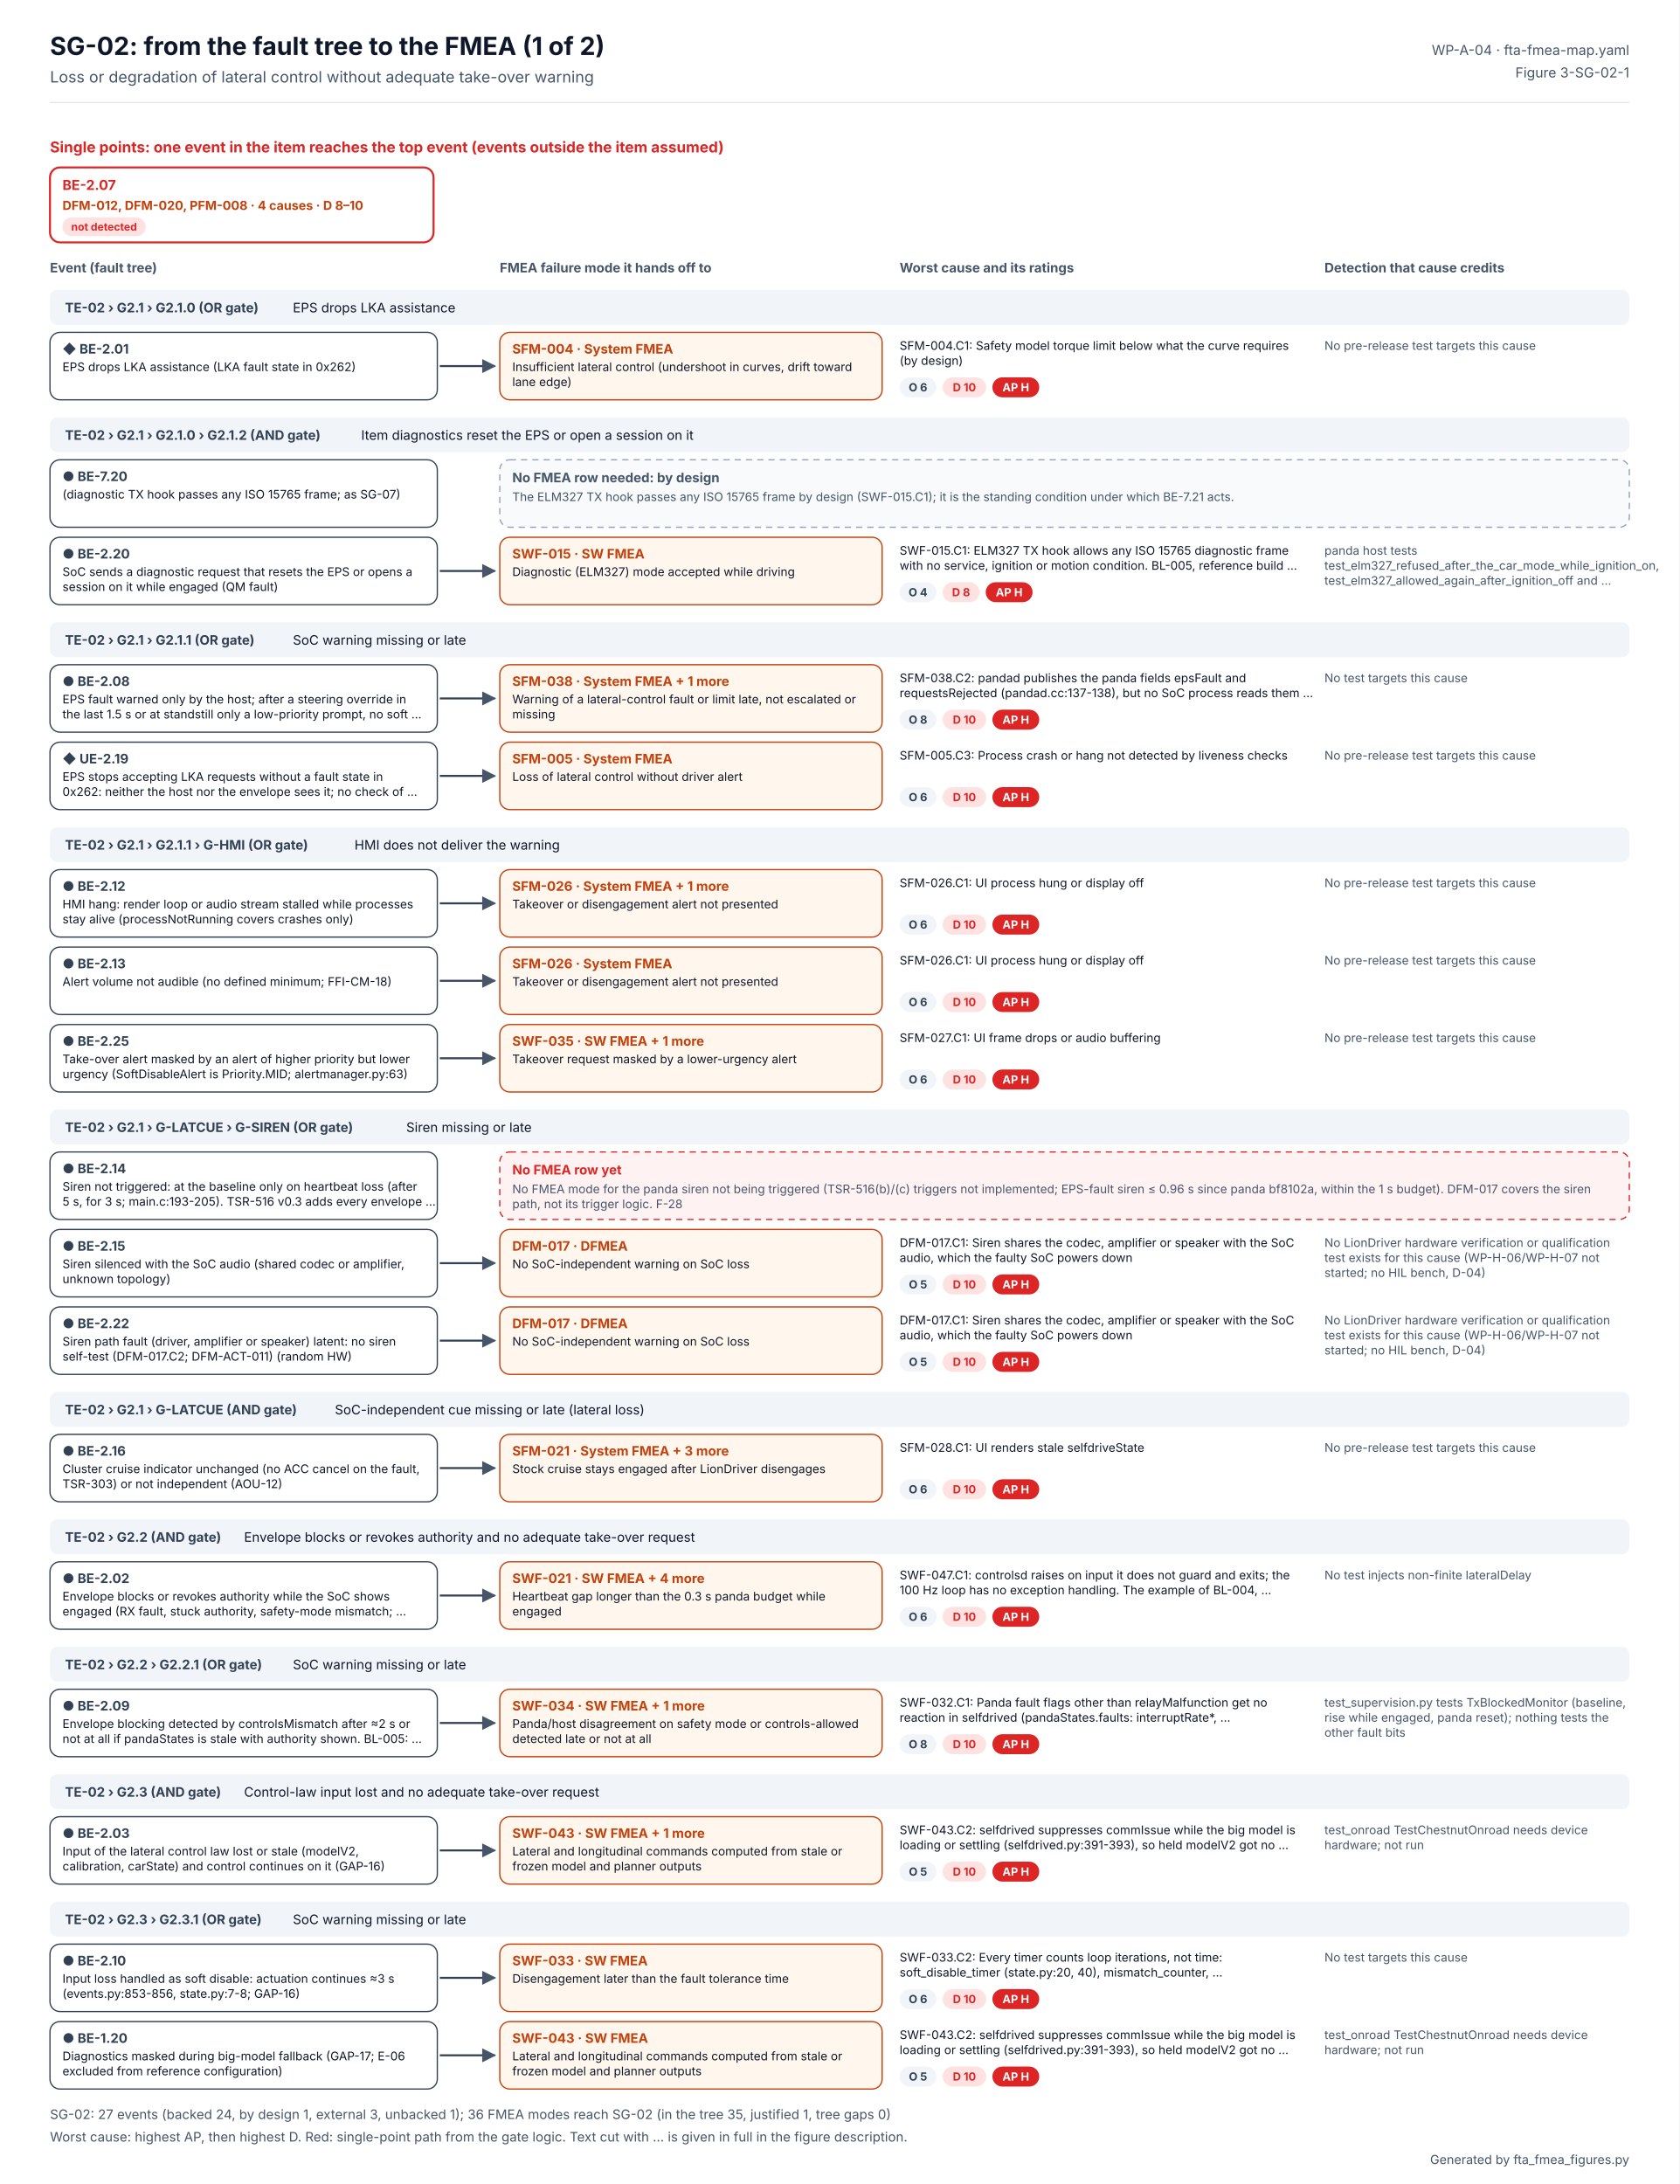
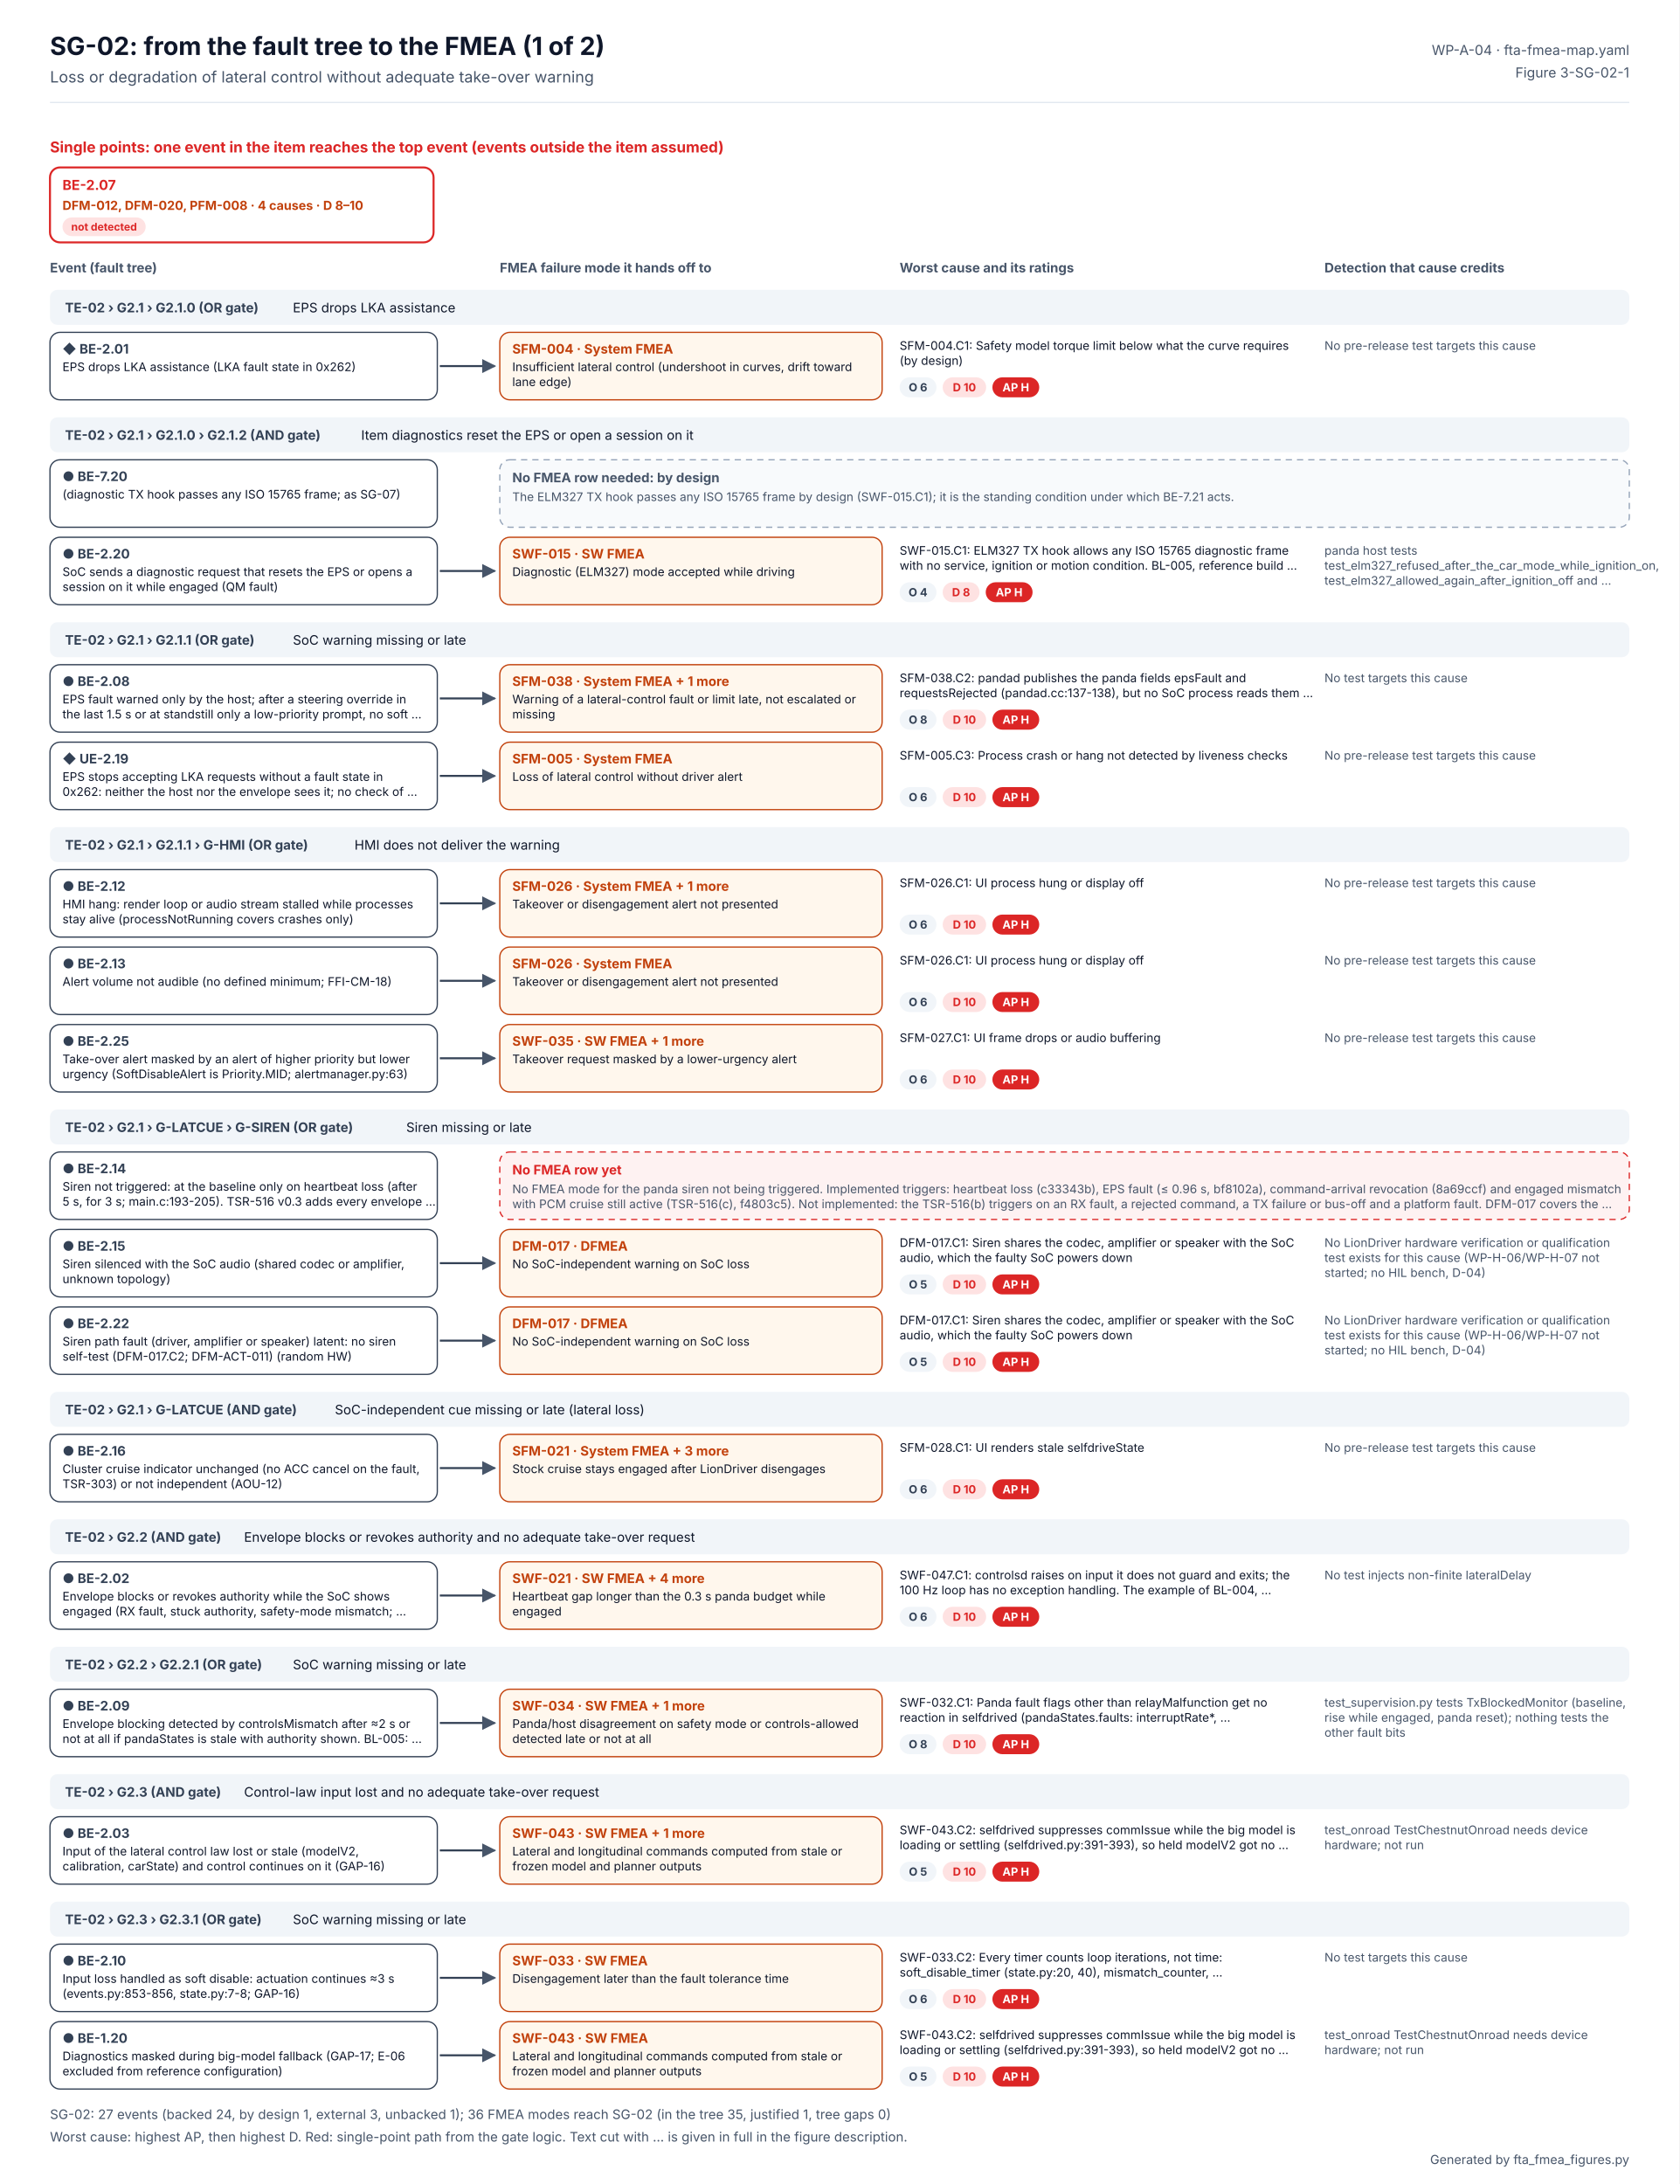
<svg xmlns="http://www.w3.org/2000/svg" width="1344" height="1748" viewBox="0 0 1344 1748" font-family="Inter, 'Segoe UI', Helvetica, Arial, sans-serif" role="img" aria-labelledby="t d">
  <defs>
    <marker id="ab" viewBox="0 0 10 10" refX="9" refY="5" markerWidth="7" markerHeight="7" orient="auto">
      <path d="M0 0L10 5L0 10z" fill="#2563EB" />
    </marker>
    <marker id="ao" viewBox="0 0 10 10" refX="9" refY="5" markerWidth="7" markerHeight="7" orient="auto">
      <path d="M0 0L10 5L0 10z" fill="#C2410C" />
    </marker>
    <marker id="ag" viewBox="0 0 10 10" refX="9" refY="5" markerWidth="7" markerHeight="7" orient="auto">
      <path d="M0 0L10 5L0 10z" fill="#475569" />
    </marker>
  </defs>
  <rect width="1344" height="1748" fill="#FFFFFF" />
  <text x="40" y="44" font-size="20" fill="#0F172A" font-weight="700">SG-02: from the fault tree to the FMEA (1 of 2)</text>
  <text x="40" y="66" font-size="12.5" fill="#475569">Loss or degradation of lateral control without adequate take-over warning</text>
  <text x="1304" y="44" font-size="11" fill="#475569" text-anchor="end">WP-A-04 · fta-fmea-map.yaml</text>
  <text x="1304" y="62" font-size="11" fill="#475569" text-anchor="end">Figure 3-SG-02-1</text>
  <line x1="40" y1="82" x2="1304" y2="82" stroke="#E2E8F0" />
  <text x="40" y="122" font-size="12" fill="#DC2626" font-weight="700">Single points: one event in the item reaches the top event (events outside the item assumed)</text>
  <rect x="40" y="134" width="307" height="60" rx="8" fill="#FFFFFF" stroke="#DC2626" stroke-width="1.6" />
  <text x="50" y="152" font-size="11" fill="#DC2626" font-weight="700">BE-2.07</text>
  <text x="50" y="168" font-size="10" fill="#C2410C" font-weight="700">DFM-012, DFM-020, PFM-008 · 4 causes · D 8–10</text>
  <rect x="50" y="174" width="66.6" height="15" rx="7.5" fill="#FEE2E2" />
  <text x="83.309" y="184.56" font-size="8.5" fill="#DC2626" font-weight="700" text-anchor="middle">not detected</text>
  <text x="40" y="218" font-size="10.5" fill="#475569" font-weight="700">Event (fault tree)</text>
  <text x="400" y="218" font-size="10.5" fill="#475569" font-weight="700">FMEA failure mode it hands off to</text>
  <text x="720" y="218" font-size="10.5" fill="#475569" font-weight="700">Worst cause and its ratings</text>
  <text x="1060" y="218" font-size="10.5" fill="#475569" font-weight="700">Detection that cause credits</text>
  <rect x="40" y="232" width="1264" height="28" rx="6" fill="#F1F5F9" />
  <text x="52" y="250" font-size="10.5" fill="#334155" font-weight="700">TE-02 › G2.1 › G2.1.0 (OR gate)</text>
  <text x="234.4" y="250" font-size="10.5" fill="#0F172A">EPS drops LKA assistance</text>
  <rect x="40" y="266" width="310" height="54" rx="8" fill="#FFFFFF" stroke="#334155" stroke-width="1" />
  <text x="50" y="283" font-size="10.5" fill="#334155" font-weight="700">◆ BE-2.01</text>
  <text x="50" y="297" font-size="9.5" fill="#0F172A">EPS drops LKA assistance (LKA fault state in 0x262)</text>
  <g>
    <animate attributeName="opacity" values="0.2;0.2;1;1" keyTimes="0;0.08;0.14;1" dur="6s" repeatCount="indefinite" />
    <path d="M352 293 H396" stroke="#334155" stroke-width="1.6" marker-end="url(#ag)" />
    <rect x="400" y="266" width="306" height="54" rx="8" fill="#FFF7ED" stroke="#C2410C" />
    <text x="410" y="283" font-size="10.5" fill="#C2410C" font-weight="700">SFM-004 · System FMEA</text>
    <text x="410" y="297" font-size="9.5" fill="#0F172A">Insufficient lateral control (undershoot in curves, drift toward</text>
    <text x="410" y="309" font-size="9.5" fill="#0F172A">lane edge)</text>
    <text x="720" y="280" font-size="9.5" fill="#0F172A">SFM-004.C1: Safety model torque limit below what the curve requires</text>
    <text x="720" y="292" font-size="9.5" fill="#0F172A">(by design)</text>
    <rect x="720" y="302" width="29.5" height="16" rx="8" fill="#F1F5F9" />
    <text x="734.727" y="313.24" font-size="9" fill="#334155" font-weight="700" text-anchor="middle">O 6</text>
    <rect x="754.455" y="302" width="34.8" height="16" rx="8" fill="#FEE2E2" />
    <text x="771.853" y="313.24" font-size="9" fill="#DC2626" font-weight="700" text-anchor="middle">D 10</text>
    <rect x="794.252" y="302" width="37.5" height="16" rx="8" fill="#DC2626" />
    <text x="812.986" y="313.24" font-size="9" fill="#FFFFFF" font-weight="700" text-anchor="middle">AP H</text>
    <text x="1060" y="280" font-size="9.5" fill="#475569">No pre-release test targets this cause</text>
  </g>
  <rect x="40" y="334" width="1264" height="28" rx="6" fill="#F1F5F9" />
  <text x="52" y="352" font-size="10.5" fill="#334155" font-weight="700">TE-02 › G2.1 › G2.1.0 › G2.1.2 (AND gate)</text>
  <text x="289.049" y="352" font-size="10.5" fill="#0F172A">Item diagnostics reset the EPS or open a session on it</text>
  <rect x="40" y="368" width="310" height="54" rx="8" fill="#FFFFFF" stroke="#334155" stroke-width="1" />
  <text x="50" y="385" font-size="10.5" fill="#334155" font-weight="700">● BE-7.20</text>
  <text x="50" y="399" font-size="9.5" fill="#0F172A">(diagnostic TX hook passes any ISO 15765 frame; as SG-07)</text>
  <g>
    <animate attributeName="opacity" values="0.2;0.2;1;1" keyTimes="0;0.20;0.26;1" dur="6s" repeatCount="indefinite" />
    <rect x="400" y="368" width="904" height="54" rx="8" fill="#F8FAFC" stroke="#94A3B8" stroke-dasharray="5 4" />
    <text x="410" y="386" font-size="10.5" fill="#475569" font-weight="700">No FMEA row needed: by design</text>
    <text x="410" y="401" font-size="9.5" fill="#475569">The ELM327 TX hook passes any ISO 15765 frame by design (SWF-015.C1); it is the standing condition under which BE-7.21 acts.</text>
  </g>
  <rect x="40" y="430" width="310" height="54" rx="8" fill="#FFFFFF" stroke="#334155" stroke-width="1" />
  <text x="50" y="447" font-size="10.5" fill="#334155" font-weight="700">● BE-2.20</text>
  <text x="50" y="461" font-size="9.5" fill="#0F172A">SoC sends a diagnostic request that resets the EPS or opens a</text>
  <text x="50" y="473" font-size="9.5" fill="#0F172A">session on it while engaged (QM fault)</text>
  <g>
    <animate attributeName="opacity" values="0.2;0.2;1;1" keyTimes="0;0.32;0.38;1" dur="6s" repeatCount="indefinite" />
    <path d="M352 457 H396" stroke="#334155" stroke-width="1.6" marker-end="url(#ag)" />
    <rect x="400" y="430" width="306" height="54" rx="8" fill="#FFF7ED" stroke="#C2410C" />
    <text x="410" y="447" font-size="10.5" fill="#C2410C" font-weight="700">SWF-015 · SW FMEA</text>
    <text x="410" y="461" font-size="9.5" fill="#0F172A">Diagnostic (ELM327) mode accepted while driving</text>
    <text x="720" y="444" font-size="9.5" fill="#0F172A">SWF-015.C1: ELM327 TX hook allows any ISO 15765 diagnostic frame</text>
    <text x="720" y="456" font-size="9.5" fill="#0F172A">with no service, ignition or motion condition. BL-005, reference build …</text>
    <rect x="720" y="466" width="29.5" height="16" rx="8" fill="#F1F5F9" />
    <text x="734.727" y="477.24" font-size="9" fill="#334155" font-weight="700" text-anchor="middle">O 4</text>
    <rect x="754.455" y="466" width="29.5" height="16" rx="8" fill="#FEE2E2" />
    <text x="769.182" y="477.24" font-size="9" fill="#DC2626" font-weight="700" text-anchor="middle">D 8</text>
    <rect x="788.91" y="466" width="37.5" height="16" rx="8" fill="#DC2626" />
    <text x="807.644" y="477.24" font-size="9" fill="#FFFFFF" font-weight="700" text-anchor="middle">AP H</text>
    <text x="1060" y="444" font-size="9.5" fill="#475569">panda host tests</text>
    <text x="1060" y="456" font-size="9.5" fill="#475569">test_elm327_refused_after_the_car_mode_while_ignition_on,</text>
    <text x="1060" y="468" font-size="9.5" fill="#475569">test_elm327_allowed_again_after_ignition_off and …</text>
  </g>
  <rect x="40" y="498" width="1264" height="28" rx="6" fill="#F1F5F9" />
  <text x="52" y="516" font-size="10.5" fill="#334155" font-weight="700">TE-02 › G2.1 › G2.1.1 (OR gate)</text>
  <text x="234.4" y="516" font-size="10.5" fill="#0F172A">SoC warning missing or late</text>
  <rect x="40" y="532" width="310" height="54" rx="8" fill="#FFFFFF" stroke="#334155" stroke-width="1" />
  <text x="50" y="549" font-size="10.5" fill="#334155" font-weight="700">● BE-2.08</text>
  <text x="50" y="563" font-size="9.5" fill="#0F172A">EPS fault warned only by the host; after a steering override in</text>
  <text x="50" y="575" font-size="9.5" fill="#0F172A">the last 1.5 s or at standstill only a low-priority prompt, no soft …</text>
  <g>
    <animate attributeName="opacity" values="0.2;0.2;1;1" keyTimes="0;0.44;0.50;1" dur="6s" repeatCount="indefinite" />
    <path d="M352 559 H396" stroke="#334155" stroke-width="1.6" marker-end="url(#ag)" />
    <rect x="400" y="532" width="306" height="54" rx="8" fill="#FFF7ED" stroke="#C2410C" />
    <text x="410" y="549" font-size="10.5" fill="#C2410C" font-weight="700">SFM-038 · System FMEA  + 1 more</text>
    <text x="410" y="563" font-size="9.5" fill="#0F172A">Warning of a lateral-control fault or limit late, not escalated or</text>
    <text x="410" y="575" font-size="9.5" fill="#0F172A">missing</text>
    <text x="720" y="546" font-size="9.5" fill="#0F172A">SFM-038.C2: pandad publishes the panda fields epsFault and</text>
    <text x="720" y="558" font-size="9.5" fill="#0F172A">requestsRejected (pandad.cc:137-138), but no SoC process reads them …</text>
    <rect x="720" y="568" width="29.5" height="16" rx="8" fill="#F1F5F9" />
    <text x="734.727" y="579.24" font-size="9" fill="#334155" font-weight="700" text-anchor="middle">O 8</text>
    <rect x="754.455" y="568" width="34.8" height="16" rx="8" fill="#FEE2E2" />
    <text x="771.853" y="579.24" font-size="9" fill="#DC2626" font-weight="700" text-anchor="middle">D 10</text>
    <rect x="794.252" y="568" width="37.5" height="16" rx="8" fill="#DC2626" />
    <text x="812.986" y="579.24" font-size="9" fill="#FFFFFF" font-weight="700" text-anchor="middle">AP H</text>
    <text x="1060" y="546" font-size="9.5" fill="#475569">No test targets this cause</text>
  </g>
  <rect x="40" y="594" width="310" height="54" rx="8" fill="#FFFFFF" stroke="#334155" stroke-width="1" />
  <text x="50" y="611" font-size="10.5" fill="#334155" font-weight="700">◆ UE-2.19</text>
  <text x="50" y="625" font-size="9.5" fill="#0F172A">EPS stops accepting LKA requests without a fault state in</text>
  <text x="50" y="637" font-size="9.5" fill="#0F172A">0x262: neither the host nor the envelope sees it; no check of …</text>
  <g>
    <animate attributeName="opacity" values="0.2;0.2;1;1" keyTimes="0;0.56;0.62;1" dur="6s" repeatCount="indefinite" />
    <path d="M352 621 H396" stroke="#334155" stroke-width="1.6" marker-end="url(#ag)" />
    <rect x="400" y="594" width="306" height="54" rx="8" fill="#FFF7ED" stroke="#C2410C" />
    <text x="410" y="611" font-size="10.5" fill="#C2410C" font-weight="700">SFM-005 · System FMEA</text>
    <text x="410" y="625" font-size="9.5" fill="#0F172A">Loss of lateral control without driver alert</text>
    <text x="720" y="608" font-size="9.5" fill="#0F172A">SFM-005.C3: Process crash or hang not detected by liveness checks</text>
    <rect x="720" y="630" width="29.5" height="16" rx="8" fill="#F1F5F9" />
    <text x="734.727" y="641.24" font-size="9" fill="#334155" font-weight="700" text-anchor="middle">O 6</text>
    <rect x="754.455" y="630" width="34.8" height="16" rx="8" fill="#FEE2E2" />
    <text x="771.853" y="641.24" font-size="9" fill="#DC2626" font-weight="700" text-anchor="middle">D 10</text>
    <rect x="794.252" y="630" width="37.5" height="16" rx="8" fill="#DC2626" />
    <text x="812.986" y="641.24" font-size="9" fill="#FFFFFF" font-weight="700" text-anchor="middle">AP H</text>
    <text x="1060" y="608" font-size="9.5" fill="#475569">No pre-release test targets this cause</text>
  </g>
  <rect x="40" y="662" width="1264" height="28" rx="6" fill="#F1F5F9" />
  <text x="52" y="680" font-size="10.5" fill="#334155" font-weight="700">TE-02 › G2.1 › G2.1.1 › G-HMI (OR gate)</text>
  <text x="283.706" y="680" font-size="10.5" fill="#0F172A">HMI does not deliver the warning</text>
  <rect x="40" y="696" width="310" height="54" rx="8" fill="#FFFFFF" stroke="#334155" stroke-width="1" />
  <text x="50" y="713" font-size="10.5" fill="#334155" font-weight="700">● BE-2.12</text>
  <text x="50" y="727" font-size="9.5" fill="#0F172A">HMI hang: render loop or audio stream stalled while processes</text>
  <text x="50" y="739" font-size="9.5" fill="#0F172A">stay alive (processNotRunning covers crashes only)</text>
  <g>
    <animate attributeName="opacity" values="0.2;0.2;1;1" keyTimes="0;0.68;0.74;1" dur="6s" repeatCount="indefinite" />
    <path d="M352 723 H396" stroke="#334155" stroke-width="1.6" marker-end="url(#ag)" />
    <rect x="400" y="696" width="306" height="54" rx="8" fill="#FFF7ED" stroke="#C2410C" />
    <text x="410" y="713" font-size="10.5" fill="#C2410C" font-weight="700">SFM-026 · System FMEA  + 1 more</text>
    <text x="410" y="727" font-size="9.5" fill="#0F172A">Takeover or disengagement alert not presented</text>
    <text x="720" y="710" font-size="9.5" fill="#0F172A">SFM-026.C1: UI process hung or display off</text>
    <rect x="720" y="732" width="29.5" height="16" rx="8" fill="#F1F5F9" />
    <text x="734.727" y="743.24" font-size="9" fill="#334155" font-weight="700" text-anchor="middle">O 6</text>
    <rect x="754.455" y="732" width="34.8" height="16" rx="8" fill="#FEE2E2" />
    <text x="771.853" y="743.24" font-size="9" fill="#DC2626" font-weight="700" text-anchor="middle">D 10</text>
    <rect x="794.252" y="732" width="37.5" height="16" rx="8" fill="#DC2626" />
    <text x="812.986" y="743.24" font-size="9" fill="#FFFFFF" font-weight="700" text-anchor="middle">AP H</text>
    <text x="1060" y="710" font-size="9.5" fill="#475569">No pre-release test targets this cause</text>
  </g>
  <rect x="40" y="758" width="310" height="54" rx="8" fill="#FFFFFF" stroke="#334155" stroke-width="1" />
  <text x="50" y="775" font-size="10.5" fill="#334155" font-weight="700">● BE-2.13</text>
  <text x="50" y="789" font-size="9.5" fill="#0F172A">Alert volume not audible (no defined minimum; FFI-CM-18)</text>
  <g>
    <animate attributeName="opacity" values="0.2;0.2;1;1" keyTimes="0;0.08;0.14;1" dur="6s" repeatCount="indefinite" />
    <path d="M352 785 H396" stroke="#334155" stroke-width="1.6" marker-end="url(#ag)" />
    <rect x="400" y="758" width="306" height="54" rx="8" fill="#FFF7ED" stroke="#C2410C" />
    <text x="410" y="775" font-size="10.5" fill="#C2410C" font-weight="700">SFM-026 · System FMEA</text>
    <text x="410" y="789" font-size="9.5" fill="#0F172A">Takeover or disengagement alert not presented</text>
    <text x="720" y="772" font-size="9.5" fill="#0F172A">SFM-026.C1: UI process hung or display off</text>
    <rect x="720" y="794" width="29.5" height="16" rx="8" fill="#F1F5F9" />
    <text x="734.727" y="805.24" font-size="9" fill="#334155" font-weight="700" text-anchor="middle">O 6</text>
    <rect x="754.455" y="794" width="34.8" height="16" rx="8" fill="#FEE2E2" />
    <text x="771.853" y="805.24" font-size="9" fill="#DC2626" font-weight="700" text-anchor="middle">D 10</text>
    <rect x="794.252" y="794" width="37.5" height="16" rx="8" fill="#DC2626" />
    <text x="812.986" y="805.24" font-size="9" fill="#FFFFFF" font-weight="700" text-anchor="middle">AP H</text>
    <text x="1060" y="772" font-size="9.5" fill="#475569">No pre-release test targets this cause</text>
  </g>
  <rect x="40" y="820" width="310" height="54" rx="8" fill="#FFFFFF" stroke="#334155" stroke-width="1" />
  <text x="50" y="837" font-size="10.5" fill="#334155" font-weight="700">● BE-2.25</text>
  <text x="50" y="851" font-size="9.5" fill="#0F172A">Take-over alert masked by an alert of higher priority but lower</text>
  <text x="50" y="863" font-size="9.5" fill="#0F172A">urgency (SoftDisableAlert is Priority.MID; alertmanager.py:63)</text>
  <g>
    <animate attributeName="opacity" values="0.2;0.2;1;1" keyTimes="0;0.20;0.26;1" dur="6s" repeatCount="indefinite" />
    <path d="M352 847 H396" stroke="#334155" stroke-width="1.6" marker-end="url(#ag)" />
    <rect x="400" y="820" width="306" height="54" rx="8" fill="#FFF7ED" stroke="#C2410C" />
    <text x="410" y="837" font-size="10.5" fill="#C2410C" font-weight="700">SWF-035 · SW FMEA  + 1 more</text>
    <text x="410" y="851" font-size="9.5" fill="#0F172A">Takeover request masked by a lower-urgency alert</text>
    <text x="720" y="834" font-size="9.5" fill="#0F172A">SFM-027.C1: UI frame drops or audio buffering</text>
    <rect x="720" y="856" width="29.5" height="16" rx="8" fill="#F1F5F9" />
    <text x="734.727" y="867.24" font-size="9" fill="#334155" font-weight="700" text-anchor="middle">O 6</text>
    <rect x="754.455" y="856" width="34.8" height="16" rx="8" fill="#FEE2E2" />
    <text x="771.853" y="867.24" font-size="9" fill="#DC2626" font-weight="700" text-anchor="middle">D 10</text>
    <rect x="794.252" y="856" width="37.5" height="16" rx="8" fill="#DC2626" />
    <text x="812.986" y="867.24" font-size="9" fill="#FFFFFF" font-weight="700" text-anchor="middle">AP H</text>
    <text x="1060" y="834" font-size="9.5" fill="#475569">No pre-release test targets this cause</text>
  </g>
  <rect x="40" y="888" width="1264" height="28" rx="6" fill="#F1F5F9" />
  <text x="52" y="906" font-size="10.5" fill="#334155" font-weight="700">TE-02 › G2.1 › G-LATCUE › G-SIREN (OR gate)</text>
  <text x="325.11" y="906" font-size="10.5" fill="#0F172A">Siren missing or late</text>
  <rect x="40" y="922" width="310" height="54" rx="8" fill="#FFFFFF" stroke="#334155" stroke-width="1" />
  <text x="50" y="939" font-size="10.5" fill="#334155" font-weight="700">● BE-2.14</text>
  <text x="50" y="953" font-size="9.5" fill="#0F172A">Siren not triggered: at the baseline only on heartbeat loss (after</text>
  <text x="50" y="965" font-size="9.5" fill="#0F172A">5 s, for 3 s; main.c:193-205). TSR-516 v0.3 adds every envelope …</text>
  <g>
    <animate attributeName="opacity" values="0.2;0.2;1;1" keyTimes="0;0.32;0.38;1" dur="6s" repeatCount="indefinite" />
    <rect x="400" y="922" width="904" height="54" rx="8" fill="#FEF2F2" stroke="#DC2626" stroke-dasharray="5 4" />
    <text x="410" y="940" font-size="10.5" fill="#DC2626" font-weight="700">No FMEA row yet</text>
-     <text x="410" y="955" font-size="9.5" fill="#475569">No FMEA mode for the panda siren not being triggered (TSR-516(b)/(c) triggers not implemented; EPS-fault siren ≤ 0.96 s since panda bf8102a, within the 1 s budget). DFM-017 covers the siren</text>
-     <text x="410" y="967" font-size="9.5" fill="#475569">path, not its trigger logic. F-28</text>
+     <text x="410" y="955" font-size="9.5" fill="#475569">No FMEA mode for the panda siren not being triggered. Implemented triggers: heartbeat loss (c33343b), EPS fault (≤ 0.96 s, bf8102a), command-arrival revocation (8a69ccf) and engaged mismatch</text>
+     <text x="410" y="967" font-size="9.5" fill="#475569">with PCM cruise still active (TSR-516(c), f4803c5). Not implemented: the TSR-516(b) triggers on an RX fault, a rejected command, a TX failure or bus-off and a platform fault. DFM-017 covers the …</text>
  </g>
  <rect x="40" y="984" width="310" height="54" rx="8" fill="#FFFFFF" stroke="#334155" stroke-width="1" />
  <text x="50" y="1001" font-size="10.5" fill="#334155" font-weight="700">● BE-2.15</text>
  <text x="50" y="1015" font-size="9.5" fill="#0F172A">Siren silenced with the SoC audio (shared codec or amplifier,</text>
  <text x="50" y="1027" font-size="9.5" fill="#0F172A">unknown topology)</text>
  <g>
    <animate attributeName="opacity" values="0.2;0.2;1;1" keyTimes="0;0.44;0.50;1" dur="6s" repeatCount="indefinite" />
    <path d="M352 1011 H396" stroke="#334155" stroke-width="1.6" marker-end="url(#ag)" />
    <rect x="400" y="984" width="306" height="54" rx="8" fill="#FFF7ED" stroke="#C2410C" />
    <text x="410" y="1001" font-size="10.5" fill="#C2410C" font-weight="700">DFM-017 · DFMEA</text>
    <text x="410" y="1015" font-size="9.5" fill="#0F172A">No SoC-independent warning on SoC loss</text>
    <text x="720" y="998" font-size="9.5" fill="#0F172A">DFM-017.C1: Siren shares the codec, amplifier or speaker with the SoC</text>
    <text x="720" y="1010" font-size="9.5" fill="#0F172A">audio, which the faulty SoC powers down</text>
    <rect x="720" y="1020" width="29.5" height="16" rx="8" fill="#F1F5F9" />
    <text x="734.727" y="1031.24" font-size="9" fill="#334155" font-weight="700" text-anchor="middle">O 5</text>
    <rect x="754.455" y="1020" width="34.8" height="16" rx="8" fill="#FEE2E2" />
    <text x="771.853" y="1031.24" font-size="9" fill="#DC2626" font-weight="700" text-anchor="middle">D 10</text>
    <rect x="794.252" y="1020" width="37.5" height="16" rx="8" fill="#DC2626" />
    <text x="812.986" y="1031.24" font-size="9" fill="#FFFFFF" font-weight="700" text-anchor="middle">AP H</text>
    <text x="1060" y="998" font-size="9.5" fill="#475569">No LionDriver hardware verification or qualification</text>
    <text x="1060" y="1010" font-size="9.5" fill="#475569">test exists for this cause (WP-H-06/WP-H-07 not</text>
    <text x="1060" y="1022" font-size="9.5" fill="#475569">started; no HIL bench, D-04)</text>
  </g>
  <rect x="40" y="1046" width="310" height="54" rx="8" fill="#FFFFFF" stroke="#334155" stroke-width="1" />
  <text x="50" y="1063" font-size="10.5" fill="#334155" font-weight="700">● BE-2.22</text>
  <text x="50" y="1077" font-size="9.5" fill="#0F172A">Siren path fault (driver, amplifier or speaker) latent: no siren</text>
  <text x="50" y="1089" font-size="9.5" fill="#0F172A">self-test (DFM-017.C2; DFM-ACT-011) (random HW)</text>
  <g>
    <animate attributeName="opacity" values="0.2;0.2;1;1" keyTimes="0;0.56;0.62;1" dur="6s" repeatCount="indefinite" />
    <path d="M352 1073 H396" stroke="#334155" stroke-width="1.6" marker-end="url(#ag)" />
    <rect x="400" y="1046" width="306" height="54" rx="8" fill="#FFF7ED" stroke="#C2410C" />
    <text x="410" y="1063" font-size="10.5" fill="#C2410C" font-weight="700">DFM-017 · DFMEA</text>
    <text x="410" y="1077" font-size="9.5" fill="#0F172A">No SoC-independent warning on SoC loss</text>
    <text x="720" y="1060" font-size="9.5" fill="#0F172A">DFM-017.C1: Siren shares the codec, amplifier or speaker with the SoC</text>
    <text x="720" y="1072" font-size="9.5" fill="#0F172A">audio, which the faulty SoC powers down</text>
    <rect x="720" y="1082" width="29.5" height="16" rx="8" fill="#F1F5F9" />
    <text x="734.727" y="1093.24" font-size="9" fill="#334155" font-weight="700" text-anchor="middle">O 5</text>
    <rect x="754.455" y="1082" width="34.8" height="16" rx="8" fill="#FEE2E2" />
    <text x="771.853" y="1093.24" font-size="9" fill="#DC2626" font-weight="700" text-anchor="middle">D 10</text>
    <rect x="794.252" y="1082" width="37.5" height="16" rx="8" fill="#DC2626" />
    <text x="812.986" y="1093.24" font-size="9" fill="#FFFFFF" font-weight="700" text-anchor="middle">AP H</text>
    <text x="1060" y="1060" font-size="9.5" fill="#475569">No LionDriver hardware verification or qualification</text>
    <text x="1060" y="1072" font-size="9.5" fill="#475569">test exists for this cause (WP-H-06/WP-H-07 not</text>
    <text x="1060" y="1084" font-size="9.5" fill="#475569">started; no HIL bench, D-04)</text>
  </g>
  <rect x="40" y="1114" width="1264" height="28" rx="6" fill="#F1F5F9" />
  <text x="52" y="1132" font-size="10.5" fill="#334155" font-weight="700">TE-02 › G2.1 › G-LATCUE (AND gate)</text>
  <text x="268.013" y="1132" font-size="10.5" fill="#0F172A">SoC-independent cue missing or late (lateral loss)</text>
  <rect x="40" y="1148" width="310" height="54" rx="8" fill="#FFFFFF" stroke="#334155" stroke-width="1" />
  <text x="50" y="1165" font-size="10.5" fill="#334155" font-weight="700">● BE-2.16</text>
  <text x="50" y="1179" font-size="9.5" fill="#0F172A">Cluster cruise indicator unchanged (no ACC cancel on the fault,</text>
  <text x="50" y="1191" font-size="9.5" fill="#0F172A">TSR-303) or not independent (AOU-12)</text>
  <g>
    <animate attributeName="opacity" values="0.2;0.2;1;1" keyTimes="0;0.68;0.74;1" dur="6s" repeatCount="indefinite" />
    <path d="M352 1175 H396" stroke="#334155" stroke-width="1.6" marker-end="url(#ag)" />
    <rect x="400" y="1148" width="306" height="54" rx="8" fill="#FFF7ED" stroke="#C2410C" />
    <text x="410" y="1165" font-size="10.5" fill="#C2410C" font-weight="700">SFM-021 · System FMEA  + 3 more</text>
    <text x="410" y="1179" font-size="9.5" fill="#0F172A">Stock cruise stays engaged after LionDriver disengages</text>
    <text x="720" y="1162" font-size="9.5" fill="#0F172A">SFM-028.C1: UI renders stale selfdriveState</text>
    <rect x="720" y="1184" width="29.5" height="16" rx="8" fill="#F1F5F9" />
    <text x="734.727" y="1195.24" font-size="9" fill="#334155" font-weight="700" text-anchor="middle">O 6</text>
    <rect x="754.455" y="1184" width="34.8" height="16" rx="8" fill="#FEE2E2" />
    <text x="771.853" y="1195.24" font-size="9" fill="#DC2626" font-weight="700" text-anchor="middle">D 10</text>
    <rect x="794.252" y="1184" width="37.5" height="16" rx="8" fill="#DC2626" />
    <text x="812.986" y="1195.24" font-size="9" fill="#FFFFFF" font-weight="700" text-anchor="middle">AP H</text>
    <text x="1060" y="1162" font-size="9.5" fill="#475569">No pre-release test targets this cause</text>
  </g>
  <rect x="40" y="1216" width="1264" height="28" rx="6" fill="#F1F5F9" />
  <text x="52" y="1234" font-size="10.5" fill="#334155" font-weight="700">TE-02 › G2.2 (AND gate)</text>
  <text x="195.334" y="1234" font-size="10.5" fill="#0F172A">Envelope blocks or revokes authority and no adequate take-over request</text>
  <rect x="40" y="1250" width="310" height="54" rx="8" fill="#FFFFFF" stroke="#334155" stroke-width="1" />
  <text x="50" y="1267" font-size="10.5" fill="#334155" font-weight="700">● BE-2.02</text>
  <text x="50" y="1281" font-size="9.5" fill="#0F172A">Envelope blocks or revokes authority while the SoC shows</text>
  <text x="50" y="1293" font-size="9.5" fill="#0F172A">engaged (RX fault, stuck authority, safety-mode mismatch; …</text>
  <g>
    <animate attributeName="opacity" values="0.2;0.2;1;1" keyTimes="0;0.08;0.14;1" dur="6s" repeatCount="indefinite" />
    <path d="M352 1277 H396" stroke="#334155" stroke-width="1.6" marker-end="url(#ag)" />
    <rect x="400" y="1250" width="306" height="54" rx="8" fill="#FFF7ED" stroke="#C2410C" />
    <text x="410" y="1267" font-size="10.5" fill="#C2410C" font-weight="700">SWF-021 · SW FMEA  + 4 more</text>
    <text x="410" y="1281" font-size="9.5" fill="#0F172A">Heartbeat gap longer than the 0.3 s panda budget while</text>
    <text x="410" y="1293" font-size="9.5" fill="#0F172A">engaged</text>
    <text x="720" y="1264" font-size="9.5" fill="#0F172A">SWF-047.C1: controlsd raises on input it does not guard and exits; the</text>
    <text x="720" y="1276" font-size="9.5" fill="#0F172A">100 Hz loop has no exception handling. The example of BL-004, …</text>
    <rect x="720" y="1286" width="29.5" height="16" rx="8" fill="#F1F5F9" />
    <text x="734.727" y="1297.24" font-size="9" fill="#334155" font-weight="700" text-anchor="middle">O 6</text>
    <rect x="754.455" y="1286" width="34.8" height="16" rx="8" fill="#FEE2E2" />
    <text x="771.853" y="1297.24" font-size="9" fill="#DC2626" font-weight="700" text-anchor="middle">D 10</text>
    <rect x="794.252" y="1286" width="37.5" height="16" rx="8" fill="#DC2626" />
    <text x="812.986" y="1297.24" font-size="9" fill="#FFFFFF" font-weight="700" text-anchor="middle">AP H</text>
    <text x="1060" y="1264" font-size="9.5" fill="#475569">No test injects non-finite lateralDelay</text>
  </g>
  <rect x="40" y="1318" width="1264" height="28" rx="6" fill="#F1F5F9" />
  <text x="52" y="1336" font-size="10.5" fill="#334155" font-weight="700">TE-02 › G2.2 › G2.2.1 (OR gate)</text>
  <text x="234.4" y="1336" font-size="10.5" fill="#0F172A">SoC warning missing or late</text>
  <rect x="40" y="1352" width="310" height="54" rx="8" fill="#FFFFFF" stroke="#334155" stroke-width="1" />
  <text x="50" y="1369" font-size="10.5" fill="#334155" font-weight="700">● BE-2.09</text>
  <text x="50" y="1383" font-size="9.5" fill="#0F172A">Envelope blocking detected by controlsMismatch after ≈2 s or</text>
  <text x="50" y="1395" font-size="9.5" fill="#0F172A">not at all if pandaStates is stale with authority shown. BL-005: …</text>
  <g>
    <animate attributeName="opacity" values="0.2;0.2;1;1" keyTimes="0;0.20;0.26;1" dur="6s" repeatCount="indefinite" />
    <path d="M352 1379 H396" stroke="#334155" stroke-width="1.6" marker-end="url(#ag)" />
    <rect x="400" y="1352" width="306" height="54" rx="8" fill="#FFF7ED" stroke="#C2410C" />
    <text x="410" y="1369" font-size="10.5" fill="#C2410C" font-weight="700">SWF-034 · SW FMEA  + 1 more</text>
    <text x="410" y="1383" font-size="9.5" fill="#0F172A">Panda/host disagreement on safety mode or controls-allowed</text>
    <text x="410" y="1395" font-size="9.5" fill="#0F172A">detected late or not at all</text>
    <text x="720" y="1366" font-size="9.5" fill="#0F172A">SWF-032.C1: Panda fault flags other than relayMalfunction get no</text>
    <text x="720" y="1378" font-size="9.5" fill="#0F172A">reaction in selfdrived (pandaStates.faults: interruptRate*, …</text>
    <rect x="720" y="1388" width="29.5" height="16" rx="8" fill="#F1F5F9" />
    <text x="734.727" y="1399.24" font-size="9" fill="#334155" font-weight="700" text-anchor="middle">O 8</text>
    <rect x="754.455" y="1388" width="34.8" height="16" rx="8" fill="#FEE2E2" />
    <text x="771.853" y="1399.24" font-size="9" fill="#DC2626" font-weight="700" text-anchor="middle">D 10</text>
    <rect x="794.252" y="1388" width="37.5" height="16" rx="8" fill="#DC2626" />
    <text x="812.986" y="1399.24" font-size="9" fill="#FFFFFF" font-weight="700" text-anchor="middle">AP H</text>
    <text x="1060" y="1366" font-size="9.5" fill="#475569">test_supervision.py tests TxBlockedMonitor (baseline,</text>
    <text x="1060" y="1378" font-size="9.5" fill="#475569">rise while engaged, panda reset); nothing tests the</text>
    <text x="1060" y="1390" font-size="9.5" fill="#475569">other fault bits</text>
  </g>
  <rect x="40" y="1420" width="1264" height="28" rx="6" fill="#F1F5F9" />
  <text x="52" y="1438" font-size="10.5" fill="#334155" font-weight="700">TE-02 › G2.3 (AND gate)</text>
  <text x="195.334" y="1438" font-size="10.5" fill="#0F172A">Control-law input lost and no adequate take-over request</text>
  <rect x="40" y="1454" width="310" height="54" rx="8" fill="#FFFFFF" stroke="#334155" stroke-width="1" />
  <text x="50" y="1471" font-size="10.5" fill="#334155" font-weight="700">● BE-2.03</text>
  <text x="50" y="1485" font-size="9.5" fill="#0F172A">Input of the lateral control law lost or stale (modelV2,</text>
  <text x="50" y="1497" font-size="9.5" fill="#0F172A">calibration, carState) and control continues on it (GAP-16)</text>
  <g>
    <animate attributeName="opacity" values="0.2;0.2;1;1" keyTimes="0;0.32;0.38;1" dur="6s" repeatCount="indefinite" />
    <path d="M352 1481 H396" stroke="#334155" stroke-width="1.6" marker-end="url(#ag)" />
    <rect x="400" y="1454" width="306" height="54" rx="8" fill="#FFF7ED" stroke="#C2410C" />
    <text x="410" y="1471" font-size="10.5" fill="#C2410C" font-weight="700">SWF-043 · SW FMEA  + 1 more</text>
    <text x="410" y="1485" font-size="9.5" fill="#0F172A">Lateral and longitudinal commands computed from stale or</text>
    <text x="410" y="1497" font-size="9.5" fill="#0F172A">frozen model and planner outputs</text>
    <text x="720" y="1468" font-size="9.5" fill="#0F172A">SWF-043.C2: selfdrived suppresses commIssue while the big model is</text>
    <text x="720" y="1480" font-size="9.5" fill="#0F172A">loading or settling (selfdrived.py:391-393), so held modelV2 got no …</text>
    <rect x="720" y="1490" width="29.5" height="16" rx="8" fill="#F1F5F9" />
    <text x="734.727" y="1501.24" font-size="9" fill="#334155" font-weight="700" text-anchor="middle">O 5</text>
    <rect x="754.455" y="1490" width="34.8" height="16" rx="8" fill="#FEE2E2" />
    <text x="771.853" y="1501.24" font-size="9" fill="#DC2626" font-weight="700" text-anchor="middle">D 10</text>
    <rect x="794.252" y="1490" width="37.5" height="16" rx="8" fill="#DC2626" />
    <text x="812.986" y="1501.24" font-size="9" fill="#FFFFFF" font-weight="700" text-anchor="middle">AP H</text>
    <text x="1060" y="1468" font-size="9.5" fill="#475569">test_onroad TestChestnutOnroad needs device</text>
    <text x="1060" y="1480" font-size="9.5" fill="#475569">hardware; not run</text>
  </g>
  <rect x="40" y="1522" width="1264" height="28" rx="6" fill="#F1F5F9" />
  <text x="52" y="1540" font-size="10.5" fill="#334155" font-weight="700">TE-02 › G2.3 › G2.3.1 (OR gate)</text>
  <text x="234.4" y="1540" font-size="10.5" fill="#0F172A">SoC warning missing or late</text>
  <rect x="40" y="1556" width="310" height="54" rx="8" fill="#FFFFFF" stroke="#334155" stroke-width="1" />
  <text x="50" y="1573" font-size="10.5" fill="#334155" font-weight="700">● BE-2.10</text>
  <text x="50" y="1587" font-size="9.5" fill="#0F172A">Input loss handled as soft disable: actuation continues ≈3 s</text>
  <text x="50" y="1599" font-size="9.5" fill="#0F172A">(events.py:853-856, state.py:7-8; GAP-16)</text>
  <g>
    <animate attributeName="opacity" values="0.2;0.2;1;1" keyTimes="0;0.44;0.50;1" dur="6s" repeatCount="indefinite" />
    <path d="M352 1583 H396" stroke="#334155" stroke-width="1.6" marker-end="url(#ag)" />
    <rect x="400" y="1556" width="306" height="54" rx="8" fill="#FFF7ED" stroke="#C2410C" />
    <text x="410" y="1573" font-size="10.5" fill="#C2410C" font-weight="700">SWF-033 · SW FMEA</text>
    <text x="410" y="1587" font-size="9.5" fill="#0F172A">Disengagement later than the fault tolerance time</text>
    <text x="720" y="1570" font-size="9.5" fill="#0F172A">SWF-033.C2: Every timer counts loop iterations, not time:</text>
    <text x="720" y="1582" font-size="9.5" fill="#0F172A">soft_disable_timer (state.py:20, 40), mismatch_counter, …</text>
    <rect x="720" y="1592" width="29.5" height="16" rx="8" fill="#F1F5F9" />
    <text x="734.727" y="1603.24" font-size="9" fill="#334155" font-weight="700" text-anchor="middle">O 6</text>
    <rect x="754.455" y="1592" width="34.8" height="16" rx="8" fill="#FEE2E2" />
    <text x="771.853" y="1603.24" font-size="9" fill="#DC2626" font-weight="700" text-anchor="middle">D 10</text>
    <rect x="794.252" y="1592" width="37.5" height="16" rx="8" fill="#DC2626" />
    <text x="812.986" y="1603.24" font-size="9" fill="#FFFFFF" font-weight="700" text-anchor="middle">AP H</text>
    <text x="1060" y="1570" font-size="9.5" fill="#475569">No test targets this cause</text>
  </g>
  <rect x="40" y="1618" width="310" height="54" rx="8" fill="#FFFFFF" stroke="#334155" stroke-width="1" />
  <text x="50" y="1635" font-size="10.5" fill="#334155" font-weight="700">● BE-1.20</text>
  <text x="50" y="1649" font-size="9.5" fill="#0F172A">Diagnostics masked during big-model fallback (GAP-17; E-06</text>
  <text x="50" y="1661" font-size="9.5" fill="#0F172A">excluded from reference configuration)</text>
  <g>
    <animate attributeName="opacity" values="0.2;0.2;1;1" keyTimes="0;0.56;0.62;1" dur="6s" repeatCount="indefinite" />
    <path d="M352 1645 H396" stroke="#334155" stroke-width="1.6" marker-end="url(#ag)" />
    <rect x="400" y="1618" width="306" height="54" rx="8" fill="#FFF7ED" stroke="#C2410C" />
    <text x="410" y="1635" font-size="10.5" fill="#C2410C" font-weight="700">SWF-043 · SW FMEA</text>
    <text x="410" y="1649" font-size="9.5" fill="#0F172A">Lateral and longitudinal commands computed from stale or</text>
    <text x="410" y="1661" font-size="9.5" fill="#0F172A">frozen model and planner outputs</text>
    <text x="720" y="1632" font-size="9.5" fill="#0F172A">SWF-043.C2: selfdrived suppresses commIssue while the big model is</text>
    <text x="720" y="1644" font-size="9.5" fill="#0F172A">loading or settling (selfdrived.py:391-393), so held modelV2 got no …</text>
    <rect x="720" y="1654" width="29.5" height="16" rx="8" fill="#F1F5F9" />
    <text x="734.727" y="1665.24" font-size="9" fill="#334155" font-weight="700" text-anchor="middle">O 5</text>
    <rect x="754.455" y="1654" width="34.8" height="16" rx="8" fill="#FEE2E2" />
    <text x="771.853" y="1665.24" font-size="9" fill="#DC2626" font-weight="700" text-anchor="middle">D 10</text>
    <rect x="794.252" y="1654" width="37.5" height="16" rx="8" fill="#DC2626" />
    <text x="812.986" y="1665.24" font-size="9" fill="#FFFFFF" font-weight="700" text-anchor="middle">AP H</text>
    <text x="1060" y="1632" font-size="9.5" fill="#475569">test_onroad TestChestnutOnroad needs device</text>
    <text x="1060" y="1644" font-size="9.5" fill="#475569">hardware; not run</text>
  </g>
  <text x="40" y="1696" font-size="10.5" fill="#475569">SG-02: 27 events (backed 24, by design 1, external 3, unbacked 1); 36 FMEA modes reach SG-02 (in the tree 35, justified 1, tree gaps 0)</text>
  <text x="40" y="1714" font-size="10.5" fill="#475569">Worst cause: highest AP, then highest D. Red: single-point path from the gate logic. Text cut with … is given in full in the figure description.</text>
  <text x="1304" y="1732" font-size="10" fill="#475569" text-anchor="end">Generated by fta_fmea_figures.py</text>
</svg>
